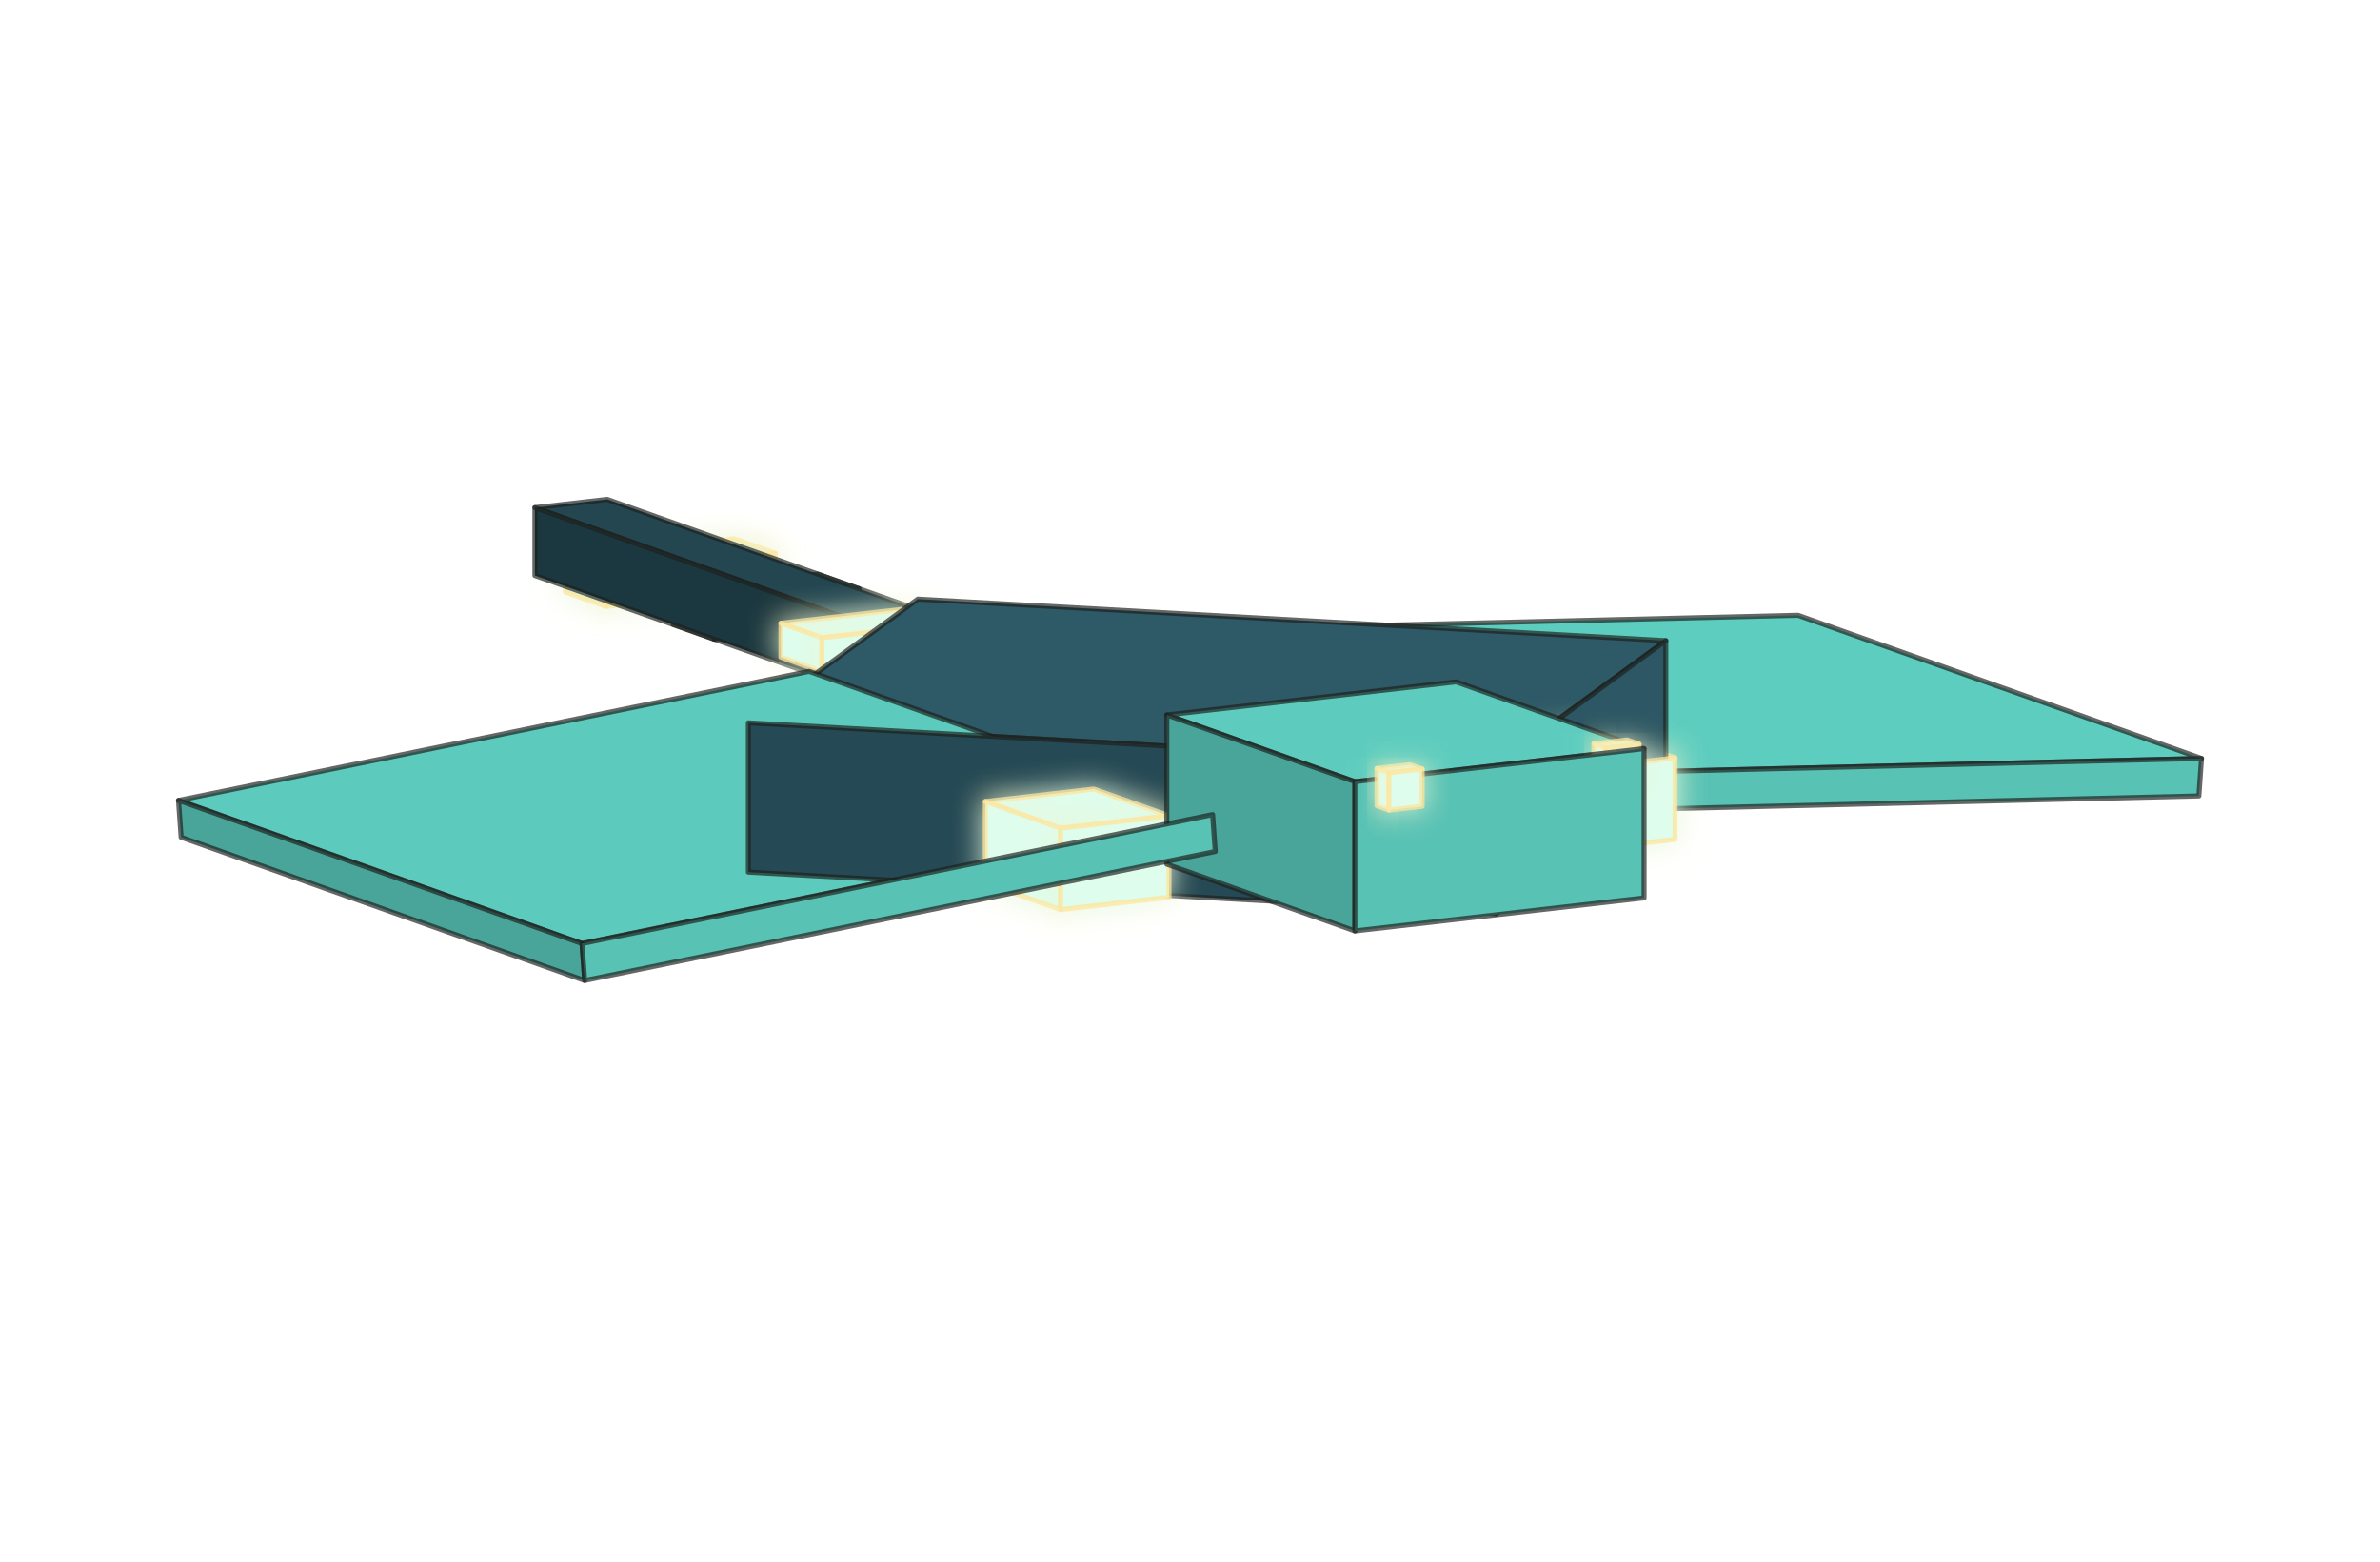
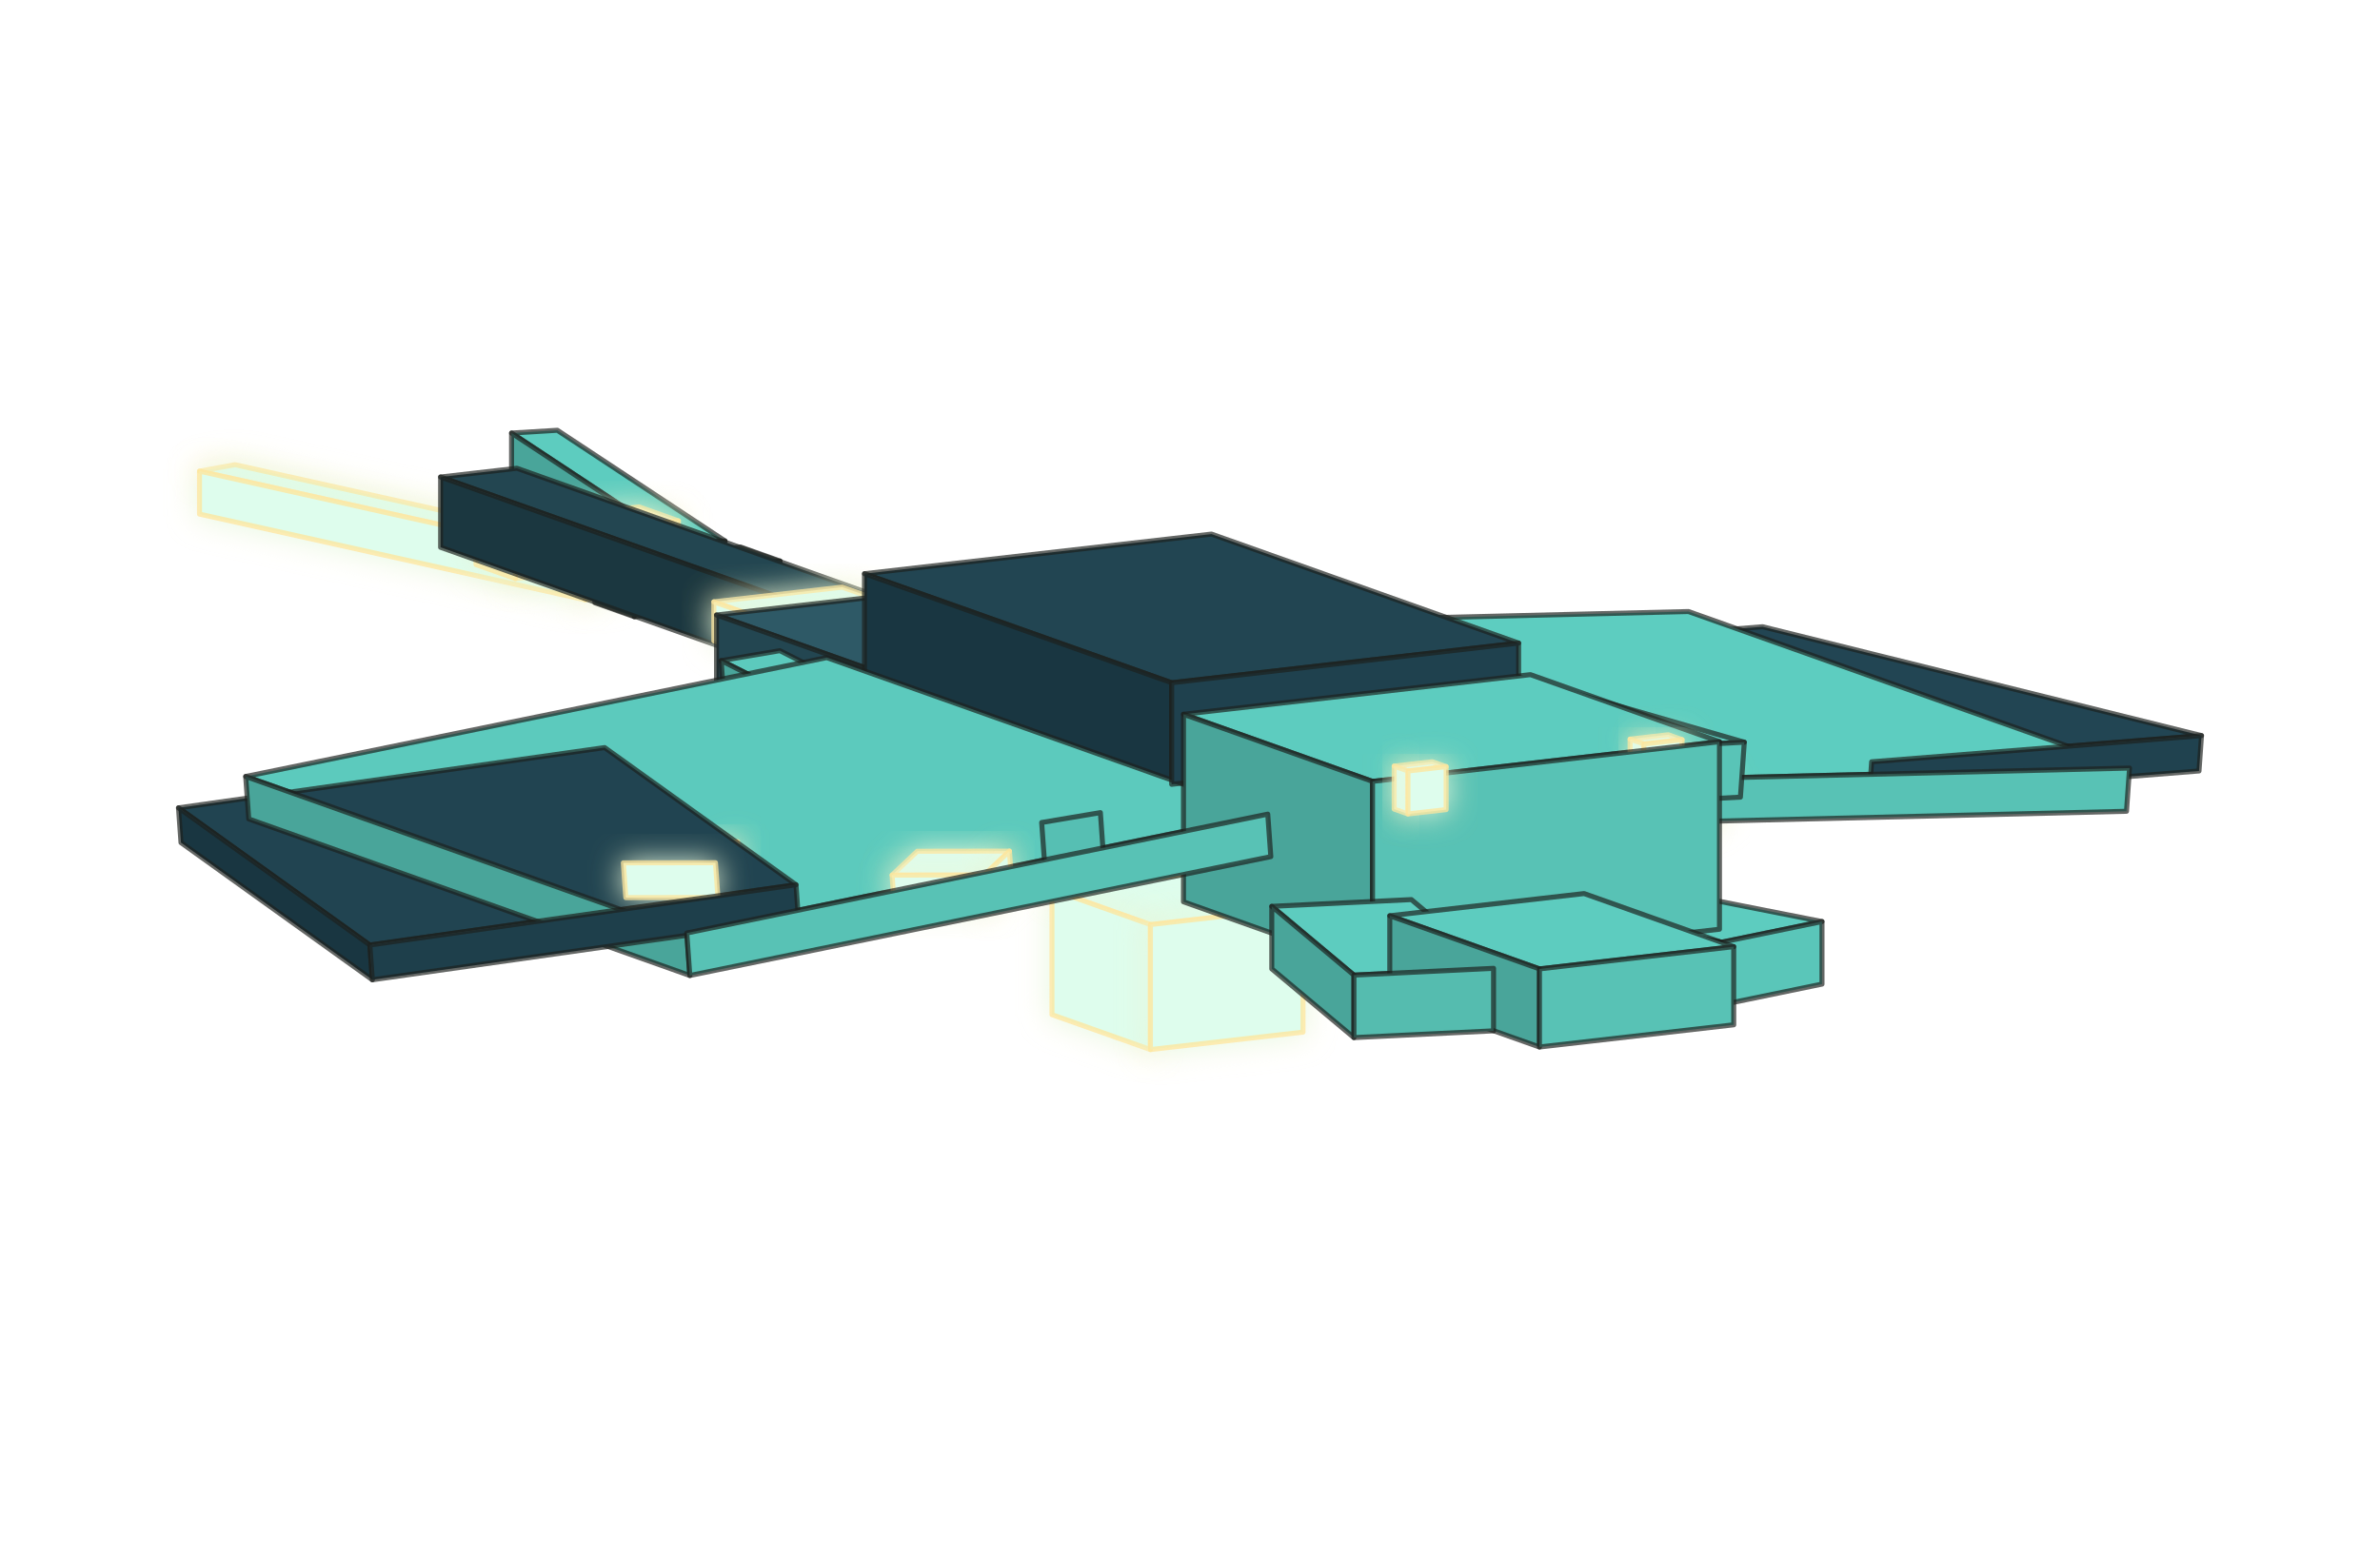
<svg xmlns="http://www.w3.org/2000/svg" width="640" height="420" viewBox="0 0 640 420" role="img" aria-labelledby="portrait-title">
  <defs>
    <filter id="portrait-glow" x="-80%" y="-80%" width="260%" height="260%">
      <feGaussianBlur stdDeviation="4" result="blur" />
      <feMerge>
        <feMergeNode in="blur" />
        <feMergeNode in="SourceGraphic" />
      </feMerge>
    </filter>
    <filter id="portrait-shadow" x="-40%" y="-80%" width="180%" height="260%">
      <feGaussianBlur stdDeviation="8" />
    </filter>
  </defs>
  <g>
-     <polygon points="208.43,148.81 197.39,144.89 152.03,150.08 163.06,153.99" fill="#defded" stroke="#ffe59a" stroke-opacity=".74" stroke-width="1.35" stroke-linejoin="round" vector-effect="non-scaling-stroke" filter="url(#portrait-glow)" />
-     <polygon points="208.43,157.93 208.43,148.81 163.06,153.99 163.06,163.12" fill="#defded" stroke="#ffe59a" stroke-opacity=".74" stroke-width="1.35" stroke-linejoin="round" vector-effect="non-scaling-stroke" filter="url(#portrait-glow)" />
-     <polygon points="163.06,163.12 163.06,153.99 152.03,150.08 152.03,159.20" fill="#defded" stroke="#ffe59a" stroke-opacity=".74" stroke-width="1.35" stroke-linejoin="round" vector-effect="non-scaling-stroke" filter="url(#portrait-glow)" />
-     <polygon points="230.94,158.32 219.90,154.40 181.02,158.85 192.05,162.76" fill="#5dccbf" stroke="#1c211e" stroke-opacity=".68" stroke-width="1.35" stroke-linejoin="round" vector-effect="non-scaling-stroke" />
-     <polygon points="230.94,167.44 230.94,158.32 192.05,162.76 192.05,171.89" fill="#58c2b5" stroke="#1c211e" stroke-opacity=".68" stroke-width="1.35" stroke-linejoin="round" vector-effect="non-scaling-stroke" />
-     <polygon points="192.05,171.89 192.05,162.76 181.02,158.85 181.02,167.97" fill="#49a59a" stroke="#1c211e" stroke-opacity=".68" stroke-width="1.35" stroke-linejoin="round" vector-effect="non-scaling-stroke" />
-     <polygon points="292.02,180.00 163.28,134.30 143.84,136.53 272.58,182.22" fill="#234651" stroke="#1c211e" stroke-opacity=".68" stroke-width="1.35" stroke-linejoin="round" vector-effect="non-scaling-stroke" />
-     <polygon points="272.58,200.47 272.58,182.22 143.84,136.53 143.84,154.78" fill="#1b3740" stroke="#1c211e" stroke-opacity=".68" stroke-width="1.35" stroke-linejoin="round" vector-effect="non-scaling-stroke" />
-     <polygon points="253.44,167.83 242.41,163.91 210.00,167.61 221.04,171.53" fill="#defded" stroke="#ffe59a" stroke-opacity=".74" stroke-width="1.35" stroke-linejoin="round" vector-effect="non-scaling-stroke" filter="url(#portrait-glow)" />
-     <polygon points="221.04,180.66 221.04,171.53 210.00,167.61 210.00,176.74" fill="#defded" stroke="#ffe59a" stroke-opacity=".74" stroke-width="1.35" stroke-linejoin="round" vector-effect="non-scaling-stroke" filter="url(#portrait-glow)" />
-     <polygon points="253.44,176.95 253.44,167.83 221.04,171.53 221.04,180.66" fill="#defded" stroke="#ffe59a" stroke-opacity=".74" stroke-width="1.35" stroke-linejoin="round" vector-effect="non-scaling-stroke" filter="url(#portrait-glow)" />
-     <polygon points="275.95,177.34 264.91,173.42 238.99,176.38 250.03,180.30" fill="#5dccbf" stroke="#1c211e" stroke-opacity=".68" stroke-width="1.35" stroke-linejoin="round" vector-effect="non-scaling-stroke" />
-     <polygon points="250.03,189.42 250.03,180.30 238.99,176.38 238.99,185.51" fill="#49a59a" stroke="#1c211e" stroke-opacity=".68" stroke-width="1.35" stroke-linejoin="round" vector-effect="non-scaling-stroke" />
-     <polygon points="275.95,186.46 275.95,177.34 250.03,180.30 250.03,189.42" fill="#58c2b5" stroke="#1c211e" stroke-opacity=".68" stroke-width="1.35" stroke-linejoin="round" vector-effect="non-scaling-stroke" />
-     <polygon points="592.00,203.98 483.49,165.47 313.92,169.54 422.43,208.06" fill="#5dcdc0" stroke="#1c211e" stroke-opacity=".68" stroke-width="1.35" stroke-linejoin="round" vector-effect="non-scaling-stroke" />
-     <polygon points="292.02,198.25 292.02,180.00 272.58,182.22 272.58,200.47" fill="#21424d" stroke="#1c211e" stroke-opacity=".68" stroke-width="1.35" stroke-linejoin="round" vector-effect="non-scaling-stroke" />
-     <polygon points="421.72,218.14 422.43,208.06 313.92,169.54 313.21,179.63" fill="#49a59a" stroke="#1c211e" stroke-opacity=".68" stroke-width="1.35" stroke-linejoin="round" vector-effect="non-scaling-stroke" />
-     <polygon points="447.95,172.30 246.82,161.12 201.24,194.40 402.38,205.58" fill="#2e5966" stroke="#1c211e" stroke-opacity=".68" stroke-width="1.35" stroke-linejoin="round" vector-effect="non-scaling-stroke" />
-     <polygon points="591.29,214.06 592.00,203.98 422.43,208.06 421.72,218.14" fill="#58c2b5" stroke="#1c211e" stroke-opacity=".68" stroke-width="1.35" stroke-linejoin="round" vector-effect="non-scaling-stroke" />
-     <polygon points="450.44,203.84 430.21,196.66 401.05,200.00 421.28,207.18" fill="#defded" stroke="#ffe59a" stroke-opacity=".74" stroke-width="1.35" stroke-linejoin="round" vector-effect="non-scaling-stroke" filter="url(#portrait-glow)" />
-     <polygon points="421.28,229.07 421.28,207.18 401.05,200.00 401.05,221.89" fill="#defded" stroke="#ffe59a" stroke-opacity=".74" stroke-width="1.35" stroke-linejoin="round" vector-effect="non-scaling-stroke" filter="url(#portrait-glow)" />
-     <polygon points="447.95,212.44 447.95,172.30 402.38,205.58 402.38,245.73" fill="#2d5764" stroke="#1c211e" stroke-opacity=".68" stroke-width="1.35" stroke-linejoin="round" vector-effect="non-scaling-stroke" />
-     <polygon points="450.44,225.74 450.44,203.84 421.28,207.18 421.28,229.07" fill="#defded" stroke="#ffe59a" stroke-opacity=".74" stroke-width="1.35" stroke-linejoin="round" vector-effect="non-scaling-stroke" filter="url(#portrait-glow)" />
-     <polygon points="326.08,219.07 217.57,180.56 48.00,215.26 156.51,253.77" fill="#5ccabd" stroke="#1c211e" stroke-opacity=".68" stroke-width="1.35" stroke-linejoin="round" vector-effect="non-scaling-stroke" />
-     <polygon points="402.38,245.73 402.38,205.58 201.24,194.40 201.24,234.55" fill="#254955" stroke="#1c211e" stroke-opacity=".68" stroke-width="1.35" stroke-linejoin="round" vector-effect="non-scaling-stroke" />
-     <polygon points="314.35,219.40 294.12,212.22 264.96,215.56 285.19,222.74" fill="#defded" stroke="#ffe59a" stroke-opacity=".74" stroke-width="1.35" stroke-linejoin="round" vector-effect="non-scaling-stroke" filter="url(#portrait-glow)" />
-     <polygon points="442.10,201.34 391.53,183.39 313.76,192.28 364.34,210.23" fill="#5dccbf" stroke="#1c211e" stroke-opacity=".68" stroke-width="1.35" stroke-linejoin="round" vector-effect="non-scaling-stroke" />
-     <polygon points="285.19,244.63 285.19,222.74 264.96,215.56 264.96,237.45" fill="#defded" stroke="#ffe59a" stroke-opacity=".74" stroke-width="1.35" stroke-linejoin="round" vector-effect="non-scaling-stroke" filter="url(#portrait-glow)" />
-     <polygon points="157.22,263.70 156.51,253.77 48.00,215.26 48.71,225.18" fill="#49a59a" stroke="#1c211e" stroke-opacity=".68" stroke-width="1.35" stroke-linejoin="round" vector-effect="non-scaling-stroke" />
-     <polygon points="314.35,241.30 314.35,219.40 285.19,222.74 285.19,244.63" fill="#defded" stroke="#ffe59a" stroke-opacity=".74" stroke-width="1.35" stroke-linejoin="round" vector-effect="non-scaling-stroke" filter="url(#portrait-glow)" />
-     <polygon points="364.34,250.37 364.34,210.23 313.76,192.28 313.76,232.42" fill="#49a59a" stroke="#1c211e" stroke-opacity=".68" stroke-width="1.35" stroke-linejoin="round" vector-effect="non-scaling-stroke" />
-     <polygon points="440.75,200.13 437.53,198.99 428.62,200.01 431.83,201.15" fill="#defded" stroke="#ffe59a" stroke-opacity=".74" stroke-width="1.35" stroke-linejoin="round" vector-effect="non-scaling-stroke" filter="url(#portrait-glow)" />
-     <polygon points="431.83,211.19 431.83,201.15 428.62,200.01 428.62,210.04" fill="#defded" stroke="#ffe59a" stroke-opacity=".74" stroke-width="1.35" stroke-linejoin="round" vector-effect="non-scaling-stroke" filter="url(#portrait-glow)" />
-     <polygon points="440.75,210.17 440.75,200.13 431.83,201.15 431.83,211.19" fill="#defded" stroke="#ffe59a" stroke-opacity=".74" stroke-width="1.35" stroke-linejoin="round" vector-effect="non-scaling-stroke" filter="url(#portrait-glow)" />
-     <polygon points="442.10,241.48 442.10,201.34 364.34,210.23 364.34,250.37" fill="#58c2b5" stroke="#1c211e" stroke-opacity=".68" stroke-width="1.35" stroke-linejoin="round" vector-effect="non-scaling-stroke" />
-     <polygon points="326.79,229.00 326.08,219.07 156.51,253.77 157.22,263.70" fill="#58c2b5" stroke="#1c211e" stroke-opacity=".68" stroke-width="1.35" stroke-linejoin="round" vector-effect="non-scaling-stroke" />
-     <polygon points="382.42,206.80 379.20,205.66 370.29,206.68 373.51,207.82" fill="#defded" stroke="#ffe59a" stroke-opacity=".74" stroke-width="1.35" stroke-linejoin="round" vector-effect="non-scaling-stroke" filter="url(#portrait-glow)" />
-     <polygon points="373.51,217.86 373.51,207.82 370.29,206.68 370.29,216.71" fill="#defded" stroke="#ffe59a" stroke-opacity=".74" stroke-width="1.35" stroke-linejoin="round" vector-effect="non-scaling-stroke" filter="url(#portrait-glow)" />
-     <polygon points="382.42,216.84 382.42,206.80 373.51,207.82 373.51,217.86" fill="#defded" stroke="#ffe59a" stroke-opacity=".74" stroke-width="1.35" stroke-linejoin="round" vector-effect="non-scaling-stroke" filter="url(#portrait-glow)" />
+     <polygon points="194.96,145.48 149.87,115.72 137.56,116.47 182.65,146.24" fill="#5dccbf" stroke="#1c211e" stroke-opacity=".68" stroke-width="1.35" stroke-linejoin="round" vector-effect="non-scaling-stroke" />
+     <polygon points="182.65,157.79 182.65,146.24 137.56,116.47 137.56,128.03" fill="#49a59a" stroke="#1c211e" stroke-opacity=".68" stroke-width="1.35" stroke-linejoin="round" vector-effect="non-scaling-stroke" />
+     <polygon points="166.92,148.03 63.19,124.98 53.65,126.72 157.38,149.78" fill="#defded" stroke="#ffe59a" stroke-opacity=".74" stroke-width="1.35" stroke-linejoin="round" vector-effect="non-scaling-stroke" filter="url(#portrait-glow)" />
+     <polygon points="157.38,161.33 157.38,149.78 53.65,126.72 53.65,138.27" fill="#defded" stroke="#ffe59a" stroke-opacity=".74" stroke-width="1.35" stroke-linejoin="round" vector-effect="non-scaling-stroke" filter="url(#portrait-glow)" />
+     <polygon points="182.43,140.09 171.84,136.33 128.00,141.34 138.59,145.10" fill="#defded" stroke="#ffe59a" stroke-opacity=".74" stroke-width="1.35" stroke-linejoin="round" vector-effect="non-scaling-stroke" filter="url(#portrait-glow)" />
+     <polygon points="182.43,150.60 182.43,140.09 138.59,145.10 138.59,155.61" fill="#defded" stroke="#ffe59a" stroke-opacity=".74" stroke-width="1.35" stroke-linejoin="round" vector-effect="non-scaling-stroke" filter="url(#portrait-glow)" />
+     <polygon points="138.59,155.61 138.59,145.10 128.00,141.34 128.00,151.85" fill="#defded" stroke="#ffe59a" stroke-opacity=".74" stroke-width="1.35" stroke-linejoin="round" vector-effect="non-scaling-stroke" filter="url(#portrait-glow)" />
+     <polygon points="194.96,157.04 194.96,145.48 182.65,146.24 182.65,157.79" fill="#55bdb1" stroke="#1c211e" stroke-opacity=".68" stroke-width="1.35" stroke-linejoin="round" vector-effect="non-scaling-stroke" />
+     <polygon points="166.92,159.59 166.92,148.03 157.38,149.78 157.38,161.33" fill="#defded" stroke="#ffe59a" stroke-opacity=".74" stroke-width="1.35" stroke-linejoin="round" vector-effect="non-scaling-stroke" filter="url(#portrait-glow)" />
+     <polygon points="209.75,150.88 199.16,147.12 159.98,151.60 170.57,155.36" fill="#5dccbf" stroke="#1c211e" stroke-opacity=".68" stroke-width="1.35" stroke-linejoin="round" vector-effect="non-scaling-stroke" />
+     <polygon points="209.75,161.39 209.75,150.88 170.57,155.36 170.57,165.87" fill="#58c2b5" stroke="#1c211e" stroke-opacity=".68" stroke-width="1.35" stroke-linejoin="round" vector-effect="non-scaling-stroke" />
+     <polygon points="170.57,165.87 170.57,155.36 159.98,151.60 159.98,162.11" fill="#49a59a" stroke="#1c211e" stroke-opacity=".68" stroke-width="1.35" stroke-linejoin="round" vector-effect="non-scaling-stroke" />
+     <polygon points="280.91,176.31 139.00,125.94 118.48,128.29 260.38,178.66" fill="#234651" stroke="#1c211e" stroke-opacity=".68" stroke-width="1.35" stroke-linejoin="round" vector-effect="non-scaling-stroke" />
+     <polygon points="260.38,197.57 260.38,178.66 118.48,128.29 118.48,147.20" fill="#1b3740" stroke="#1c211e" stroke-opacity=".68" stroke-width="1.35" stroke-linejoin="round" vector-effect="non-scaling-stroke" />
+     <polygon points="237.07,161.67 226.48,157.91 191.96,161.86 202.55,165.62" fill="#defded" stroke="#ffe59a" stroke-opacity=".74" stroke-width="1.35" stroke-linejoin="round" vector-effect="non-scaling-stroke" filter="url(#portrait-glow)" />
+     <polygon points="237.07,172.18 237.07,161.67 202.55,165.62 202.55,176.12" fill="#defded" stroke="#ffe59a" stroke-opacity=".74" stroke-width="1.35" stroke-linejoin="round" vector-effect="non-scaling-stroke" filter="url(#portrait-glow)" />
+     <polygon points="202.55,176.12 202.55,165.62 191.96,161.86 191.96,172.37" fill="#defded" stroke="#ffe59a" stroke-opacity=".74" stroke-width="1.35" stroke-linejoin="round" vector-effect="non-scaling-stroke" filter="url(#portrait-glow)" />
+     <polygon points="481.94,185.61 457.17,182.80 452.08,185.47 476.84,188.28" fill="#defded" stroke="#ffe59a" stroke-opacity=".74" stroke-width="1.35" stroke-linejoin="round" vector-effect="non-scaling-stroke" filter="url(#portrait-glow)" />
+     <polygon points="481.27,195.11 481.94,185.61 476.84,188.28 476.17,197.79" fill="#defded" stroke="#ffe59a" stroke-opacity=".74" stroke-width="1.35" stroke-linejoin="round" vector-effect="non-scaling-stroke" filter="url(#portrait-glow)" />
+     <polygon points="476.17,197.79 476.84,188.28 452.08,185.47 451.40,194.98" fill="#defded" stroke="#ffe59a" stroke-opacity=".74" stroke-width="1.35" stroke-linejoin="round" vector-effect="non-scaling-stroke" filter="url(#portrait-glow)" />
+     <polygon points="264.39,172.46 253.80,168.70 223.95,172.12 234.54,175.88" fill="#5dccbf" stroke="#1c211e" stroke-opacity=".68" stroke-width="1.35" stroke-linejoin="round" vector-effect="non-scaling-stroke" />
+     <polygon points="234.54,186.38 234.54,175.88 223.95,172.12 223.95,182.62" fill="#49a59a" stroke="#1c211e" stroke-opacity=".68" stroke-width="1.35" stroke-linejoin="round" vector-effect="non-scaling-stroke" />
+     <polygon points="264.39,182.97 264.39,172.46 234.54,175.88 234.54,186.38" fill="#58c2b5" stroke="#1c211e" stroke-opacity=".68" stroke-width="1.35" stroke-linejoin="round" vector-effect="non-scaling-stroke" />
+     <polygon points="592.00,197.84 473.97,168.56 385.27,175.60 503.30,204.88" fill="#224553" stroke="#1c211e" stroke-opacity=".68" stroke-width="1.35" stroke-linejoin="round" vector-effect="non-scaling-stroke" />
+     <polygon points="280.91,195.22 280.91,176.31 260.38,178.66 260.38,197.57" fill="#21424d" stroke="#1c211e" stroke-opacity=".68" stroke-width="1.35" stroke-linejoin="round" vector-effect="non-scaling-stroke" />
+     <polygon points="502.63,214.38 503.30,204.88 385.27,175.60 384.60,185.10" fill="#193641" stroke="#1c211e" stroke-opacity=".68" stroke-width="1.35" stroke-linejoin="round" vector-effect="non-scaling-stroke" />
+     <polygon points="473.22,197.64 448.45,194.83 442.50,197.96 467.27,200.77" fill="#defded" stroke="#ffe59a" stroke-opacity=".74" stroke-width="1.35" stroke-linejoin="round" vector-effect="non-scaling-stroke" filter="url(#portrait-glow)" />
+     <polygon points="472.55,207.15 473.22,197.64 467.27,200.77 466.60,210.27" fill="#defded" stroke="#ffe59a" stroke-opacity=".74" stroke-width="1.35" stroke-linejoin="round" vector-effect="non-scaling-stroke" filter="url(#portrait-glow)" />
+     <polygon points="466.60,210.27 467.27,200.77 442.50,197.96 441.83,207.46" fill="#defded" stroke="#ffe59a" stroke-opacity=".74" stroke-width="1.35" stroke-linejoin="round" vector-effect="non-scaling-stroke" filter="url(#portrait-glow)" />
+     <polygon points="572.65,206.57 454.04,164.47 297.81,168.23 416.42,210.33" fill="#5dcdc0" stroke="#1c211e" stroke-opacity=".68" stroke-width="1.35" stroke-linejoin="round" vector-effect="non-scaling-stroke" />
+     <polygon points="591.33,207.35 592.00,197.84 503.30,204.88 502.63,214.38" fill="#20424f" stroke="#1c211e" stroke-opacity=".68" stroke-width="1.35" stroke-linejoin="round" vector-effect="non-scaling-stroke" />
+     <polygon points="469.06,199.61 336.56,161.36 322.80,162.07 455.30,200.33" fill="#5dcdc0" stroke="#1c211e" stroke-opacity=".68" stroke-width="1.35" stroke-linejoin="round" vector-effect="non-scaling-stroke" />
+     <polygon points="454.26,215.11 455.30,200.33 322.80,162.07 321.76,176.85" fill="#49a59a" stroke="#1c211e" stroke-opacity=".68" stroke-width="1.35" stroke-linejoin="round" vector-effect="non-scaling-stroke" />
+     <polygon points="415.60,221.94 416.42,210.33 297.81,168.23 296.99,179.84" fill="#49a59a" stroke="#1c211e" stroke-opacity=".68" stroke-width="1.35" stroke-linejoin="round" vector-effect="non-scaling-stroke" />
+     <polygon points="464.49,209.68 439.73,206.87 432.93,210.44 457.70,213.25" fill="#defded" stroke="#ffe59a" stroke-opacity=".74" stroke-width="1.35" stroke-linejoin="round" vector-effect="non-scaling-stroke" filter="url(#portrait-glow)" />
+     <polygon points="443.92,200.28 308.37,152.17 192.68,165.40 328.24,213.51" fill="#2e5966" stroke="#1c211e" stroke-opacity=".68" stroke-width="1.35" stroke-linejoin="round" vector-effect="non-scaling-stroke" />
+     <polygon points="463.82,219.18 464.49,209.68 457.70,213.25 457.03,222.75" fill="#defded" stroke="#ffe59a" stroke-opacity=".74" stroke-width="1.35" stroke-linejoin="round" vector-effect="non-scaling-stroke" filter="url(#portrait-glow)" />
+     <polygon points="408.37,172.95 325.77,143.64 232.47,154.30 315.07,183.62" fill="#224552" stroke="#1c211e" stroke-opacity=".68" stroke-width="1.35" stroke-linejoin="round" vector-effect="non-scaling-stroke" />
+     <polygon points="457.03,222.75 457.70,213.25 432.93,210.44 432.26,219.94" fill="#defded" stroke="#ffe59a" stroke-opacity=".74" stroke-width="1.35" stroke-linejoin="round" vector-effect="non-scaling-stroke" filter="url(#portrait-glow)" />
+     <polygon points="328.24,255.54 328.24,213.51 192.68,165.40 192.68,207.43" fill="#234651" stroke="#1c211e" stroke-opacity=".68" stroke-width="1.35" stroke-linejoin="round" vector-effect="non-scaling-stroke" />
+     <polygon points="315.07,210.94 315.07,183.62 232.47,154.30 232.47,181.62" fill="#193641" stroke="#1c211e" stroke-opacity=".68" stroke-width="1.35" stroke-linejoin="round" vector-effect="non-scaling-stroke" />
+     <polygon points="571.83,218.19 572.65,206.57 416.42,210.33 415.60,221.94" fill="#58c2b5" stroke="#1c211e" stroke-opacity=".68" stroke-width="1.35" stroke-linejoin="round" vector-effect="non-scaling-stroke" />
+     <polygon points="125.22,223.90 100.46,223.94 95.36,228.75 120.13,228.71" fill="#defded" stroke="#ffe59a" stroke-opacity=".74" stroke-width="1.35" stroke-linejoin="round" vector-effect="non-scaling-stroke" filter="url(#portrait-glow)" />
+     <polygon points="125.89,233.25 125.22,223.90 120.13,228.71 120.80,238.06" fill="#defded" stroke="#ffe59a" stroke-opacity=".74" stroke-width="1.35" stroke-linejoin="round" vector-effect="non-scaling-stroke" filter="url(#portrait-glow)" />
+     <polygon points="295.90,218.55 209.71,175.00 193.92,177.67 280.11,221.21" fill="#5ccabd" stroke="#1c211e" stroke-opacity=".68" stroke-width="1.35" stroke-linejoin="round" vector-effect="non-scaling-stroke" />
+     <polygon points="281.16,235.76 280.11,221.21 193.92,177.67 194.97,192.21" fill="#49a59a" stroke="#1c211e" stroke-opacity=".68" stroke-width="1.35" stroke-linejoin="round" vector-effect="non-scaling-stroke" />
+     <polygon points="468.01,214.39 469.06,199.61 455.30,200.33 454.26,215.11" fill="#59c4b7" stroke="#1c211e" stroke-opacity=".68" stroke-width="1.35" stroke-linejoin="round" vector-effect="non-scaling-stroke" />
+     <polygon points="451.16,232.45 424.68,223.05 383.63,227.74 410.11,237.14" fill="#defded" stroke="#ffe59a" stroke-opacity=".74" stroke-width="1.35" stroke-linejoin="round" vector-effect="non-scaling-stroke" filter="url(#portrait-glow)" />
+     <polygon points="120.80,238.06 120.13,228.71 95.36,228.75 96.03,238.10" fill="#defded" stroke="#ffe59a" stroke-opacity=".74" stroke-width="1.35" stroke-linejoin="round" vector-effect="non-scaling-stroke" filter="url(#portrait-glow)" />
+     <polygon points="410.11,270.76 410.11,237.14 383.63,227.74 383.63,261.37" fill="#defded" stroke="#ffe59a" stroke-opacity=".74" stroke-width="1.35" stroke-linejoin="round" vector-effect="non-scaling-stroke" filter="url(#portrait-glow)" />
+     <polygon points="340.91,218.96 222.31,176.86 66.07,208.83 184.68,250.93" fill="#5ccabd" stroke="#1c211e" stroke-opacity=".68" stroke-width="1.35" stroke-linejoin="round" vector-effect="non-scaling-stroke" />
+     <polygon points="451.16,266.07 451.16,232.45 410.11,237.14 410.11,270.76" fill="#defded" stroke="#ffe59a" stroke-opacity=".74" stroke-width="1.35" stroke-linejoin="round" vector-effect="non-scaling-stroke" filter="url(#portrait-glow)" />
+     <polygon points="198.34,226.40 173.57,226.44 167.62,232.06 192.39,232.02" fill="#defded" stroke="#ffe59a" stroke-opacity=".74" stroke-width="1.35" stroke-linejoin="round" vector-effect="non-scaling-stroke" filter="url(#portrait-glow)" />
+     <polygon points="408.37,200.27 408.37,172.95 315.07,183.62 315.07,210.94" fill="#1f414e" stroke="#1c211e" stroke-opacity=".68" stroke-width="1.35" stroke-linejoin="round" vector-effect="non-scaling-stroke" />
+     <polygon points="199.01,235.75 198.34,226.40 192.39,232.02 193.06,241.37" fill="#defded" stroke="#ffe59a" stroke-opacity=".74" stroke-width="1.35" stroke-linejoin="round" vector-effect="non-scaling-stroke" filter="url(#portrait-glow)" />
+     <polygon points="214.05,237.95 162.59,201.06 48.00,217.27 99.46,254.16" fill="#214451" stroke="#1c211e" stroke-opacity=".68" stroke-width="1.35" stroke-linejoin="round" vector-effect="non-scaling-stroke" />
+     <polygon points="193.06,241.37 192.39,232.02 167.62,232.06 168.29,241.41" fill="#defded" stroke="#ffe59a" stroke-opacity=".74" stroke-width="1.35" stroke-linejoin="round" vector-effect="non-scaling-stroke" filter="url(#portrait-glow)" />
+     <polygon points="100.13,263.51 99.46,254.16 48.00,217.27 48.67,226.62" fill="#193641" stroke="#1c211e" stroke-opacity=".68" stroke-width="1.35" stroke-linejoin="round" vector-effect="non-scaling-stroke" />
+     <polygon points="185.50,262.36 184.68,250.93 66.07,208.83 66.89,220.26" fill="#49a59a" stroke="#1c211e" stroke-opacity=".68" stroke-width="1.35" stroke-linejoin="round" vector-effect="non-scaling-stroke" />
+     <polygon points="350.40,243.97 323.92,234.57 282.88,239.26 309.35,248.66" fill="#defded" stroke="#ffe59a" stroke-opacity=".74" stroke-width="1.35" stroke-linejoin="round" vector-effect="non-scaling-stroke" filter="url(#portrait-glow)" />
+     <polygon points="271.45,228.90 246.68,228.94 239.89,235.36 264.65,235.32" fill="#defded" stroke="#ffe59a" stroke-opacity=".74" stroke-width="1.35" stroke-linejoin="round" vector-effect="non-scaling-stroke" filter="url(#portrait-glow)" />
+     <polygon points="272.12,238.25 271.45,228.90 264.65,235.32 265.32,244.67" fill="#defded" stroke="#ffe59a" stroke-opacity=".74" stroke-width="1.35" stroke-linejoin="round" vector-effect="non-scaling-stroke" filter="url(#portrait-glow)" />
+     <polygon points="443.92,242.31 443.92,200.28 328.24,213.51 328.24,255.54" fill="#2b5461" stroke="#1c211e" stroke-opacity=".68" stroke-width="1.35" stroke-linejoin="round" vector-effect="non-scaling-stroke" />
+     <polygon points="309.35,282.28 309.35,248.66 282.88,239.26 282.88,272.89" fill="#defded" stroke="#ffe59a" stroke-opacity=".74" stroke-width="1.35" stroke-linejoin="round" vector-effect="non-scaling-stroke" filter="url(#portrait-glow)" />
+     <polygon points="265.32,244.67 264.65,235.32 239.89,235.36 240.56,244.71" fill="#defded" stroke="#ffe59a" stroke-opacity=".74" stroke-width="1.35" stroke-linejoin="round" vector-effect="non-scaling-stroke" filter="url(#portrait-glow)" />
+     <polygon points="350.40,277.59 350.40,243.97 309.35,248.66 309.35,282.28" fill="#defded" stroke="#ffe59a" stroke-opacity=".74" stroke-width="1.35" stroke-linejoin="round" vector-effect="non-scaling-stroke" filter="url(#portrait-glow)" />
+     <polygon points="462.38,199.48 411.54,181.44 318.25,192.10 369.08,210.15" fill="#5dccbf" stroke="#1c211e" stroke-opacity=".68" stroke-width="1.35" stroke-linejoin="round" vector-effect="non-scaling-stroke" />
+     <polygon points="489.95,247.85 422.48,234.55 395.47,240.11 462.94,253.41" fill="#5dccbf" stroke="#1c211e" stroke-opacity=".68" stroke-width="1.35" stroke-linejoin="round" vector-effect="non-scaling-stroke" />
+     <polygon points="462.94,270.23 462.94,253.41 395.47,240.11 395.47,256.93" fill="#49a59a" stroke="#1c211e" stroke-opacity=".68" stroke-width="1.35" stroke-linejoin="round" vector-effect="non-scaling-stroke" />
+     <polygon points="296.94,233.10 295.90,218.55 280.11,221.21 281.16,235.76" fill="#56bfb3" stroke="#1c211e" stroke-opacity=".68" stroke-width="1.35" stroke-linejoin="round" vector-effect="non-scaling-stroke" />
+     <polygon points="369.08,260.58 369.08,210.15 318.25,192.10 318.25,242.54" fill="#49a59a" stroke="#1c211e" stroke-opacity=".68" stroke-width="1.35" stroke-linejoin="round" vector-effect="non-scaling-stroke" />
+     <polygon points="452.32,198.93 448.61,197.61 438.35,198.79 442.05,200.10" fill="#defded" stroke="#ffe59a" stroke-opacity=".74" stroke-width="1.35" stroke-linejoin="round" vector-effect="non-scaling-stroke" filter="url(#portrait-glow)" />
+     <polygon points="442.05,211.66 442.05,200.10 438.35,198.79 438.35,210.35" fill="#defded" stroke="#ffe59a" stroke-opacity=".74" stroke-width="1.35" stroke-linejoin="round" vector-effect="non-scaling-stroke" filter="url(#portrait-glow)" />
+     <polygon points="452.32,210.49 452.32,198.93 442.05,200.10 442.05,211.66" fill="#defded" stroke="#ffe59a" stroke-opacity=".74" stroke-width="1.35" stroke-linejoin="round" vector-effect="non-scaling-stroke" filter="url(#portrait-glow)" />
+     <polygon points="489.95,264.67 489.95,247.85 462.94,253.41 462.94,270.23" fill="#5ac6b9" stroke="#1c211e" stroke-opacity=".68" stroke-width="1.35" stroke-linejoin="round" vector-effect="non-scaling-stroke" />
+     <polygon points="214.72,247.30 214.05,237.95 99.46,254.16 100.13,263.51" fill="#1e3f4b" stroke="#1c211e" stroke-opacity=".68" stroke-width="1.35" stroke-linejoin="round" vector-effect="non-scaling-stroke" />
+     <polygon points="341.73,230.39 340.91,218.96 184.68,250.93 185.50,262.36" fill="#58c2b5" stroke="#1c211e" stroke-opacity=".68" stroke-width="1.35" stroke-linejoin="round" vector-effect="non-scaling-stroke" />
+     <polygon points="462.38,249.91 462.38,199.48 369.08,210.15 369.08,260.58" fill="#58c2b5" stroke="#1c211e" stroke-opacity=".68" stroke-width="1.35" stroke-linejoin="round" vector-effect="non-scaling-stroke" />
+     <polygon points="401.63,260.43 379.53,241.94 341.99,243.76 364.08,262.25" fill="#5dccbf" stroke="#1c211e" stroke-opacity=".68" stroke-width="1.35" stroke-linejoin="round" vector-effect="non-scaling-stroke" />
+     <polygon points="466.21,254.60 425.97,240.32 373.72,246.29 413.97,260.58" fill="#5dccbf" stroke="#1c211e" stroke-opacity=".68" stroke-width="1.35" stroke-linejoin="round" vector-effect="non-scaling-stroke" />
+     <polygon points="364.08,279.06 364.08,262.25 341.99,243.76 341.99,260.57" fill="#49a59a" stroke="#1c211e" stroke-opacity=".68" stroke-width="1.35" stroke-linejoin="round" vector-effect="non-scaling-stroke" />
+     <polygon points="413.97,281.59 413.97,260.58 373.72,246.29 373.72,267.31" fill="#49a59a" stroke="#1c211e" stroke-opacity=".68" stroke-width="1.35" stroke-linejoin="round" vector-effect="non-scaling-stroke" />
+     <polygon points="388.88,206.18 385.17,204.87 374.91,206.04 378.61,207.36" fill="#defded" stroke="#ffe59a" stroke-opacity=".74" stroke-width="1.35" stroke-linejoin="round" vector-effect="non-scaling-stroke" filter="url(#portrait-glow)" />
+     <polygon points="378.61,218.91 378.61,207.36 374.91,206.04 374.91,217.60" fill="#defded" stroke="#ffe59a" stroke-opacity=".74" stroke-width="1.35" stroke-linejoin="round" vector-effect="non-scaling-stroke" filter="url(#portrait-glow)" />
+     <polygon points="388.88,217.74 388.88,206.18 378.61,207.36 378.61,218.91" fill="#defded" stroke="#ffe59a" stroke-opacity=".74" stroke-width="1.35" stroke-linejoin="round" vector-effect="non-scaling-stroke" filter="url(#portrait-glow)" />
+     <polygon points="466.21,275.62 466.21,254.60 413.97,260.58 413.97,281.59" fill="#58c2b5" stroke="#1c211e" stroke-opacity=".68" stroke-width="1.35" stroke-linejoin="round" vector-effect="non-scaling-stroke" />
+     <polygon points="401.63,277.24 401.63,260.43 364.08,262.25 364.08,279.06" fill="#55bcaf" stroke="#1c211e" stroke-opacity=".68" stroke-width="1.35" stroke-linejoin="round" vector-effect="non-scaling-stroke" />
  </g>
</svg>
